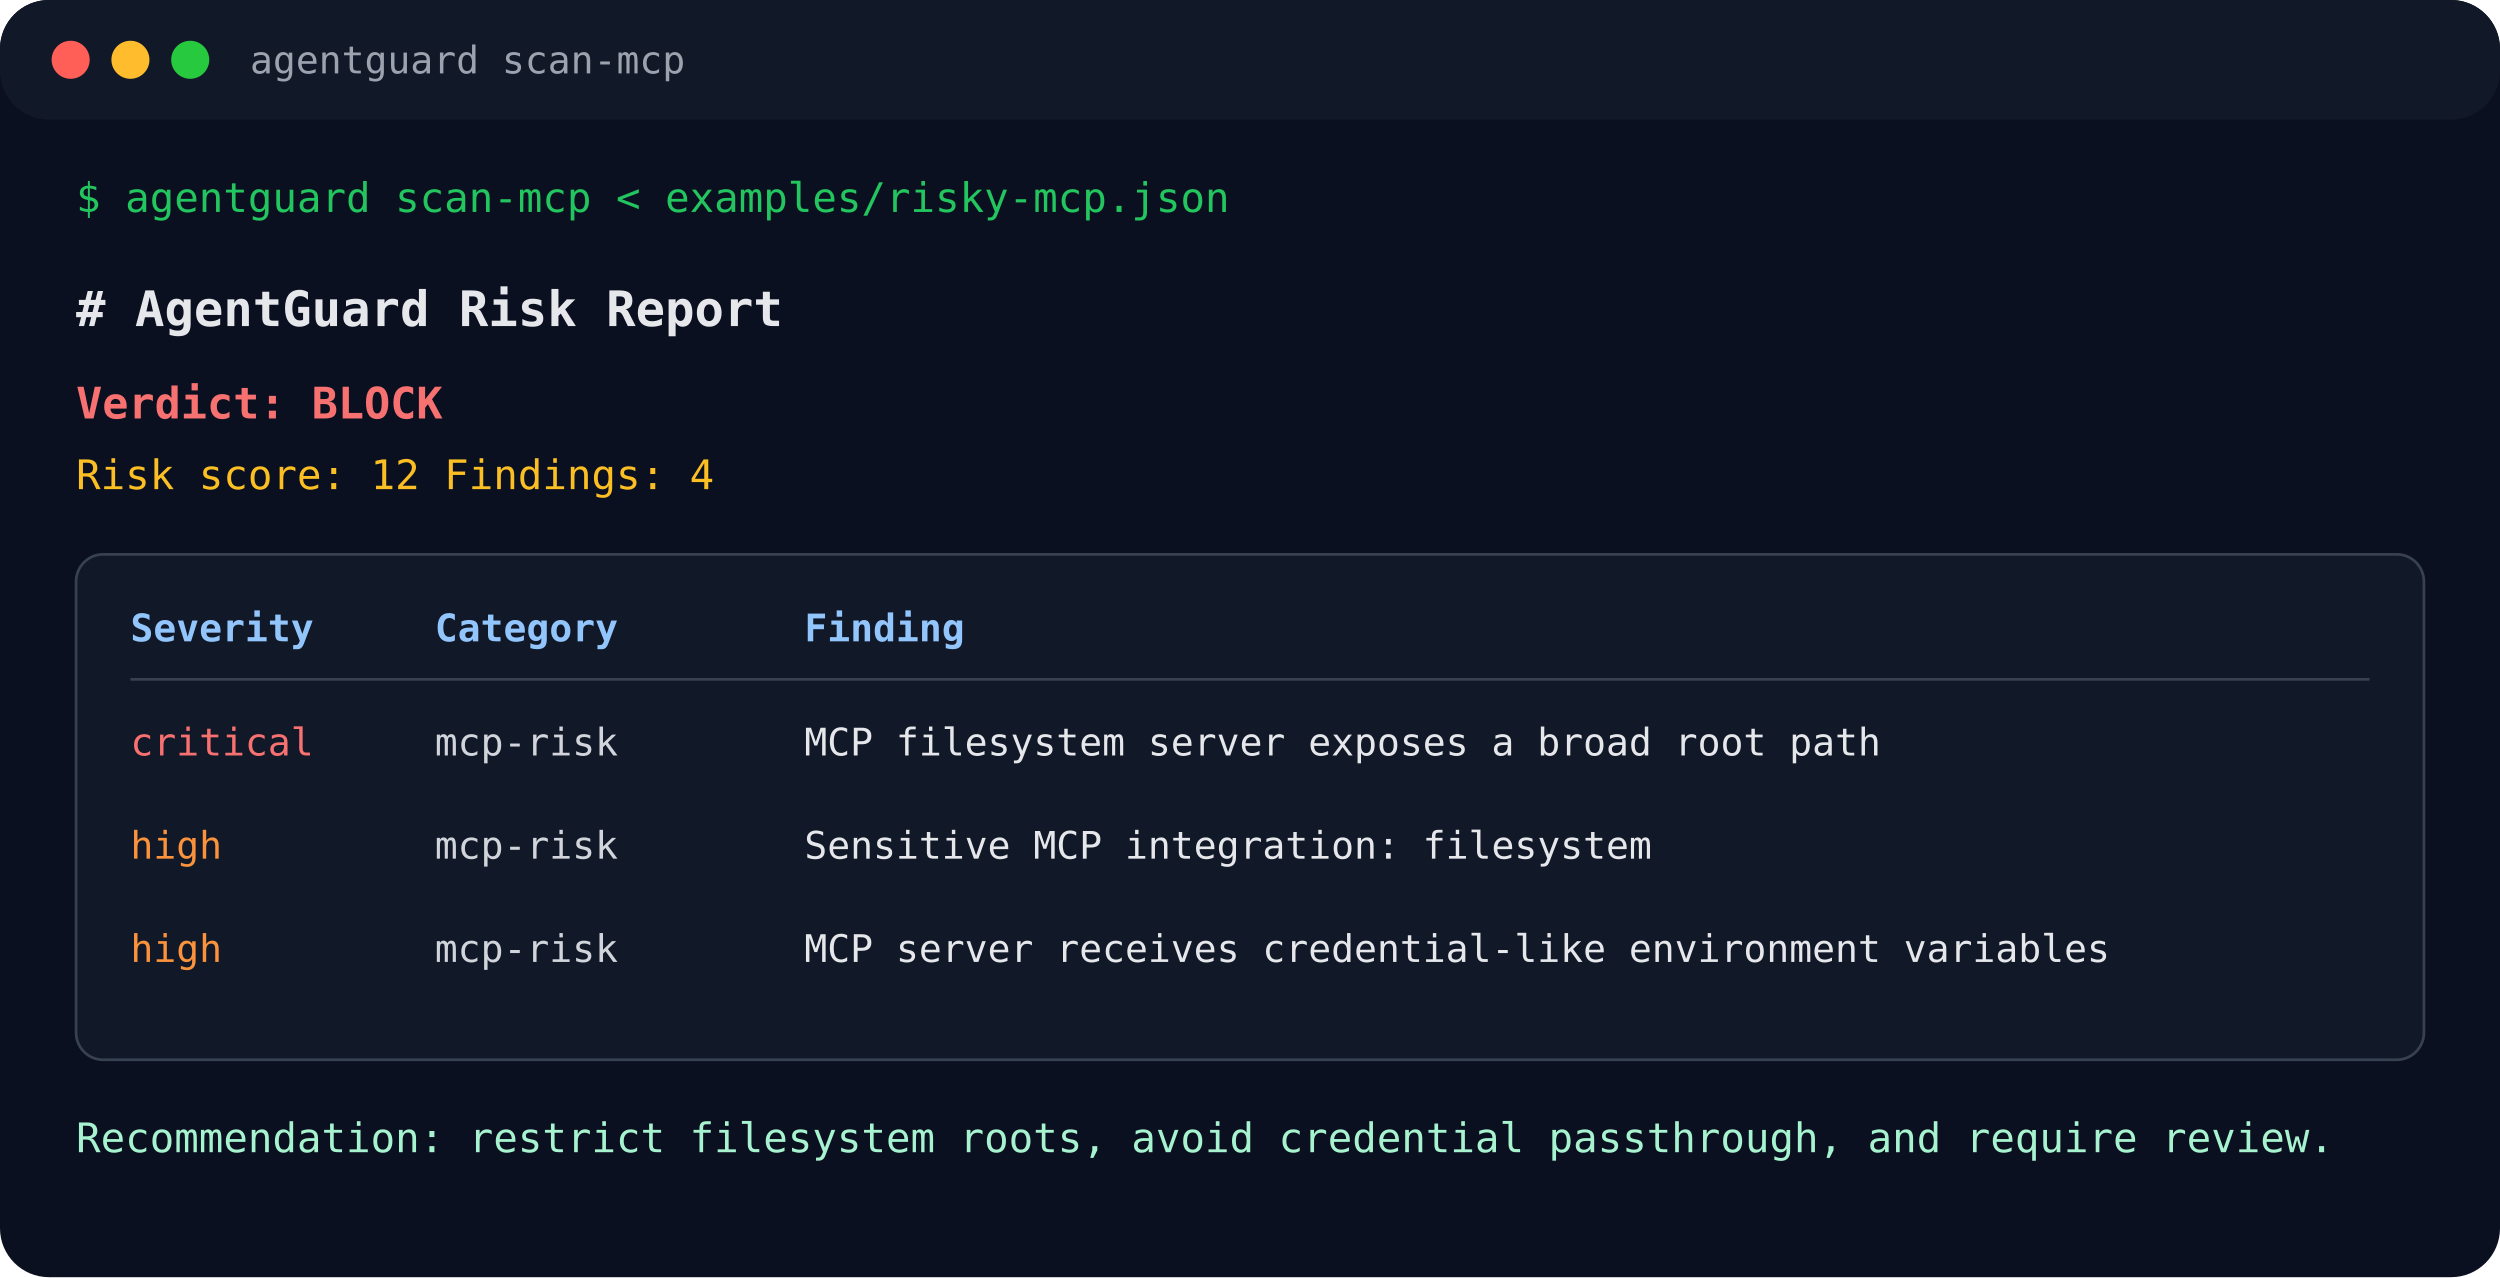
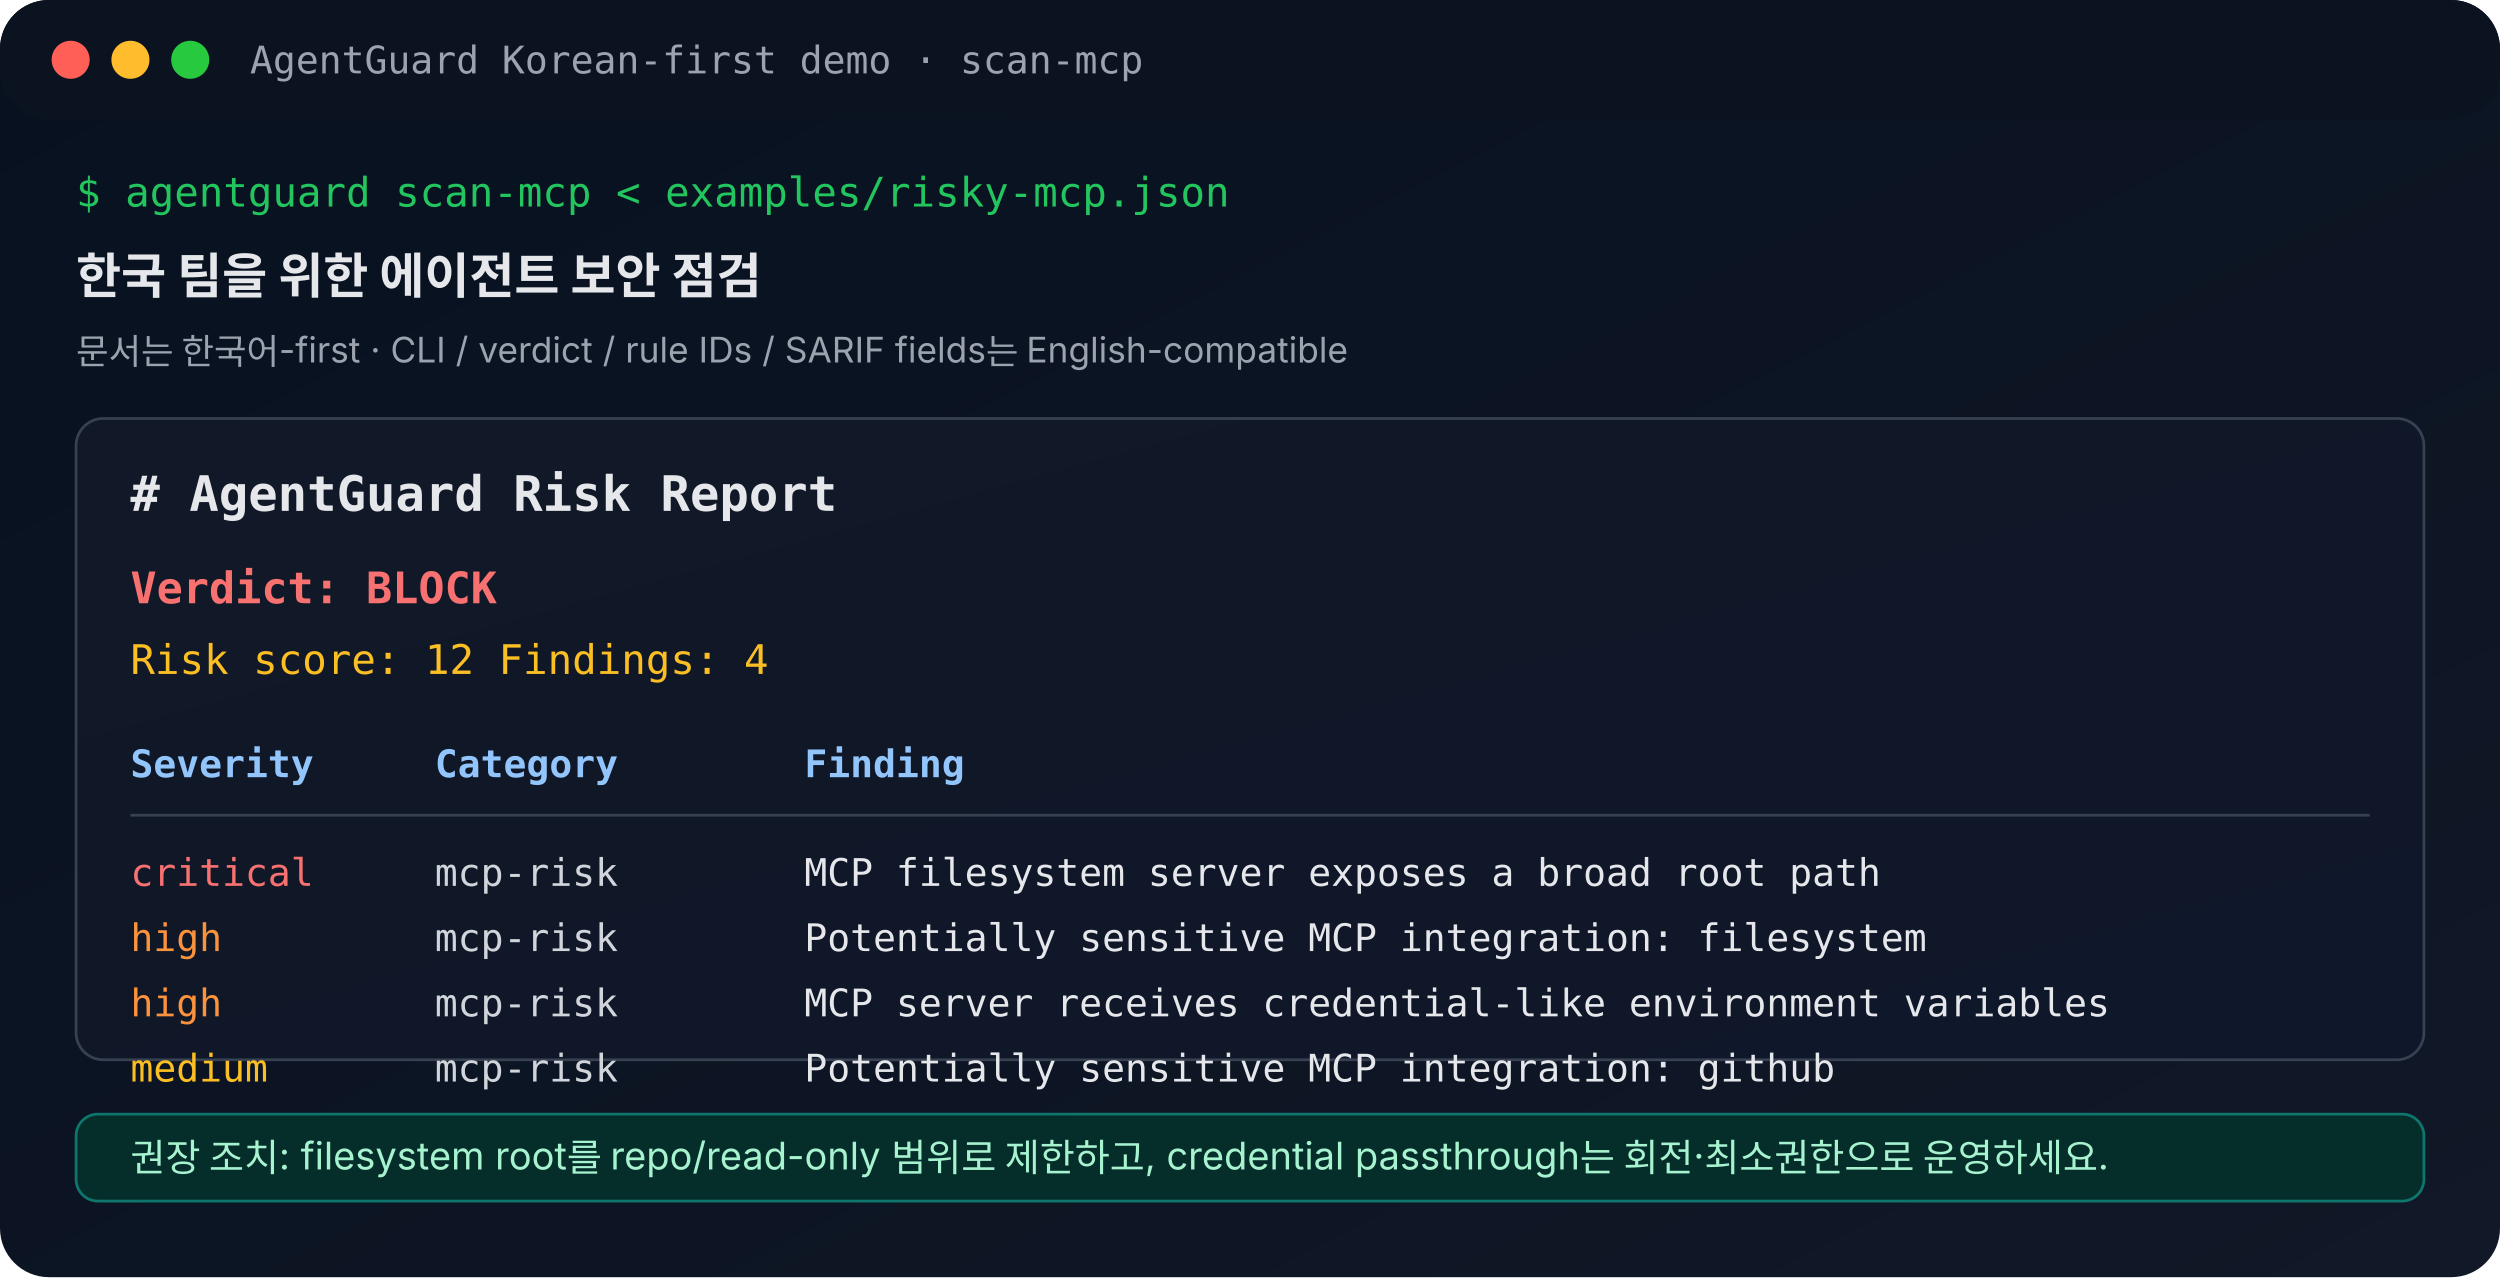
<svg xmlns="http://www.w3.org/2000/svg" width="920" height="470" viewBox="0 0 920 470" role="img" aria-labelledby="title desc">
-   <rect width="920" height="470" rx="18" fill="#0b1020" />
-   <rect x="0" y="0" width="920" height="44" rx="18" fill="#111827" />
+   <defs>
+     <linearGradient id="bg" x1="0" y1="0" x2="1" y2="1">
+       <stop offset="0%" stop-color="#07111f" />
+       <stop offset="100%" stop-color="#111827" />
+     </linearGradient>
+     <linearGradient id="panel" x1="0" y1="0" x2="1" y2="1">
+       <stop offset="0%" stop-color="#111827" />
+       <stop offset="100%" stop-color="#0f172a" />
+     </linearGradient>
+   </defs>
+   <rect width="920" height="470" rx="18" fill="url(#bg)" />
+   <rect x="0" y="0" width="920" height="44" rx="18" fill="#0b1220" />
  <circle cx="26" cy="22" r="7" fill="#ff5f56" />
  <circle cx="48" cy="22" r="7" fill="#ffbd2e" />
  <circle cx="70" cy="22" r="7" fill="#27c93f" />
-   <text x="92" y="27" fill="#9ca3af" font-family="ui-monospace, SFMono-Regular, Menlo, Monaco, Consolas, monospace" font-size="14">agentguard scan-mcp</text>
-   <text x="28" y="78" fill="#22c55e" font-family="ui-monospace, SFMono-Regular, Menlo, Monaco, Consolas, monospace" font-size="15">$ agentguard scan-mcp &lt; examples/risky-mcp.json</text>
-   <text x="28" y="120" fill="#e5e7eb" font-family="ui-monospace, SFMono-Regular, Menlo, Monaco, Consolas, monospace" font-size="18" font-weight="700"># AgentGuard Risk Report</text>
-   <text x="28" y="154" fill="#f87171" font-family="ui-monospace, SFMono-Regular, Menlo, Monaco, Consolas, monospace" font-size="16" font-weight="700">Verdict: BLOCK</text>
-   <text x="28" y="180" fill="#fbbf24" font-family="ui-monospace, SFMono-Regular, Menlo, Monaco, Consolas, monospace" font-size="15">Risk score: 12   Findings: 4</text>
-   <rect x="28" y="204" width="864" height="186" rx="10" fill="#111827" stroke="#374151" />
-   <text x="48" y="236" fill="#93c5fd" font-family="ui-monospace, SFMono-Regular, Menlo, Monaco, Consolas, monospace" font-size="14" font-weight="700">Severity</text>
-   <text x="160" y="236" fill="#93c5fd" font-family="ui-monospace, SFMono-Regular, Menlo, Monaco, Consolas, monospace" font-size="14" font-weight="700">Category</text>
-   <text x="296" y="236" fill="#93c5fd" font-family="ui-monospace, SFMono-Regular, Menlo, Monaco, Consolas, monospace" font-size="14" font-weight="700">Finding</text>
-   <line x1="48" y1="250" x2="872" y2="250" stroke="#374151" />
-   <text x="48" y="278" fill="#f87171" font-family="ui-monospace, SFMono-Regular, Menlo, Monaco, Consolas, monospace" font-size="14">critical</text>
-   <text x="160" y="278" fill="#d1d5db" font-family="ui-monospace, SFMono-Regular, Menlo, Monaco, Consolas, monospace" font-size="14">mcp-risk</text>
-   <text x="296" y="278" fill="#e5e7eb" font-family="ui-monospace, SFMono-Regular, Menlo, Monaco, Consolas, monospace" font-size="14">MCP filesystem server exposes a broad root path</text>
-   <text x="48" y="316" fill="#fb923c" font-family="ui-monospace, SFMono-Regular, Menlo, Monaco, Consolas, monospace" font-size="14">high</text>
-   <text x="160" y="316" fill="#d1d5db" font-family="ui-monospace, SFMono-Regular, Menlo, Monaco, Consolas, monospace" font-size="14">mcp-risk</text>
-   <text x="296" y="316" fill="#e5e7eb" font-family="ui-monospace, SFMono-Regular, Menlo, Monaco, Consolas, monospace" font-size="14">Sensitive MCP integration: filesystem</text>
-   <text x="48" y="354" fill="#fb923c" font-family="ui-monospace, SFMono-Regular, Menlo, Monaco, Consolas, monospace" font-size="14">high</text>
-   <text x="160" y="354" fill="#d1d5db" font-family="ui-monospace, SFMono-Regular, Menlo, Monaco, Consolas, monospace" font-size="14">mcp-risk</text>
-   <text x="296" y="354" fill="#e5e7eb" font-family="ui-monospace, SFMono-Regular, Menlo, Monaco, Consolas, monospace" font-size="14">MCP server receives credential-like environment variables</text>
-   <text x="28" y="424" fill="#a7f3d0" font-family="ui-monospace, SFMono-Regular, Menlo, Monaco, Consolas, monospace" font-size="15">Recommendation: restrict filesystem roots, avoid credential passthrough, and require review.</text>
+   <text x="92" y="27" fill="#9ca3af" font-family="ui-monospace, SFMono-Regular, Menlo, Monaco, Consolas, monospace" font-size="14">AgentGuard Korean-first demo · scan-mcp</text>
+   <text x="28" y="76" fill="#22c55e" font-family="ui-monospace, SFMono-Regular, Menlo, Monaco, Consolas, monospace" font-size="15">$ agentguard scan-mcp &lt; examples/risky-mcp.json</text>
+   <text x="28" y="108" fill="#e5e7eb" font-family="ui-sans-serif, system-ui, -apple-system, BlinkMacSystemFont, Segoe UI, sans-serif" font-size="18" font-weight="700">한국 팀을 위한 에이전트 보안 점검</text>
+   <text x="28" y="134" fill="#9ca3af" font-family="ui-sans-serif, system-ui, -apple-system, BlinkMacSystemFont, Segoe UI, sans-serif" font-size="13">문서는 한국어-first · CLI / verdict / rule IDs / SARIF fields는 English-compatible</text>
+   <rect x="28" y="154" width="864" height="236" rx="10" fill="url(#panel)" stroke="#374151" />
+   <text x="48" y="188" fill="#e5e7eb" font-family="ui-monospace, SFMono-Regular, Menlo, Monaco, Consolas, monospace" font-size="18" font-weight="700"># AgentGuard Risk Report</text>
+   <text x="48" y="222" fill="#f87171" font-family="ui-monospace, SFMono-Regular, Menlo, Monaco, Consolas, monospace" font-size="16" font-weight="700">Verdict: BLOCK</text>
+   <text x="48" y="248" fill="#fbbf24" font-family="ui-monospace, SFMono-Regular, Menlo, Monaco, Consolas, monospace" font-size="15">Risk score: 12   Findings: 4</text>
+   <text x="48" y="286" fill="#93c5fd" font-family="ui-monospace, SFMono-Regular, Menlo, Monaco, Consolas, monospace" font-size="14" font-weight="700">Severity</text>
+   <text x="160" y="286" fill="#93c5fd" font-family="ui-monospace, SFMono-Regular, Menlo, Monaco, Consolas, monospace" font-size="14" font-weight="700">Category</text>
+   <text x="296" y="286" fill="#93c5fd" font-family="ui-monospace, SFMono-Regular, Menlo, Monaco, Consolas, monospace" font-size="14" font-weight="700">Finding</text>
+   <line x1="48" y1="300" x2="872" y2="300" stroke="#374151" />
+   <text x="48" y="326" fill="#f87171" font-family="ui-monospace, SFMono-Regular, Menlo, Monaco, Consolas, monospace" font-size="14">critical</text>
+   <text x="160" y="326" fill="#d1d5db" font-family="ui-monospace, SFMono-Regular, Menlo, Monaco, Consolas, monospace" font-size="14">mcp-risk</text>
+   <text x="296" y="326" fill="#e5e7eb" font-family="ui-monospace, SFMono-Regular, Menlo, Monaco, Consolas, monospace" font-size="14">MCP filesystem server exposes a broad root path</text>
+   <text x="48" y="350" fill="#fb923c" font-family="ui-monospace, SFMono-Regular, Menlo, Monaco, Consolas, monospace" font-size="14">high</text>
+   <text x="160" y="350" fill="#d1d5db" font-family="ui-monospace, SFMono-Regular, Menlo, Monaco, Consolas, monospace" font-size="14">mcp-risk</text>
+   <text x="296" y="350" fill="#e5e7eb" font-family="ui-monospace, SFMono-Regular, Menlo, Monaco, Consolas, monospace" font-size="14">Potentially sensitive MCP integration: filesystem</text>
+   <text x="48" y="374" fill="#fb923c" font-family="ui-monospace, SFMono-Regular, Menlo, Monaco, Consolas, monospace" font-size="14">high</text>
+   <text x="160" y="374" fill="#d1d5db" font-family="ui-monospace, SFMono-Regular, Menlo, Monaco, Consolas, monospace" font-size="14">mcp-risk</text>
+   <text x="296" y="374" fill="#e5e7eb" font-family="ui-monospace, SFMono-Regular, Menlo, Monaco, Consolas, monospace" font-size="14">MCP server receives credential-like environment variables</text>
+   <text x="48" y="398" fill="#fbbf24" font-family="ui-monospace, SFMono-Regular, Menlo, Monaco, Consolas, monospace" font-size="14">medium</text>
+   <text x="160" y="398" fill="#d1d5db" font-family="ui-monospace, SFMono-Regular, Menlo, Monaco, Consolas, monospace" font-size="14">mcp-risk</text>
+   <text x="296" y="398" fill="#e5e7eb" font-family="ui-monospace, SFMono-Regular, Menlo, Monaco, Consolas, monospace" font-size="14">Potentially sensitive MCP integration: github</text>
+   <rect x="28" y="410" width="864" height="32" rx="8" fill="#052e2b" stroke="#0f766e" />
+   <text x="48" y="431" fill="#a7f3d0" font-family="ui-sans-serif, system-ui, -apple-system, BlinkMacSystemFont, Segoe UI, sans-serif" font-size="14">권장 조치: filesystem root를 repo/read-only 범위로 제한하고, credential passthrough는 회전·최소권한으로 운영하세요.</text>
</svg>
